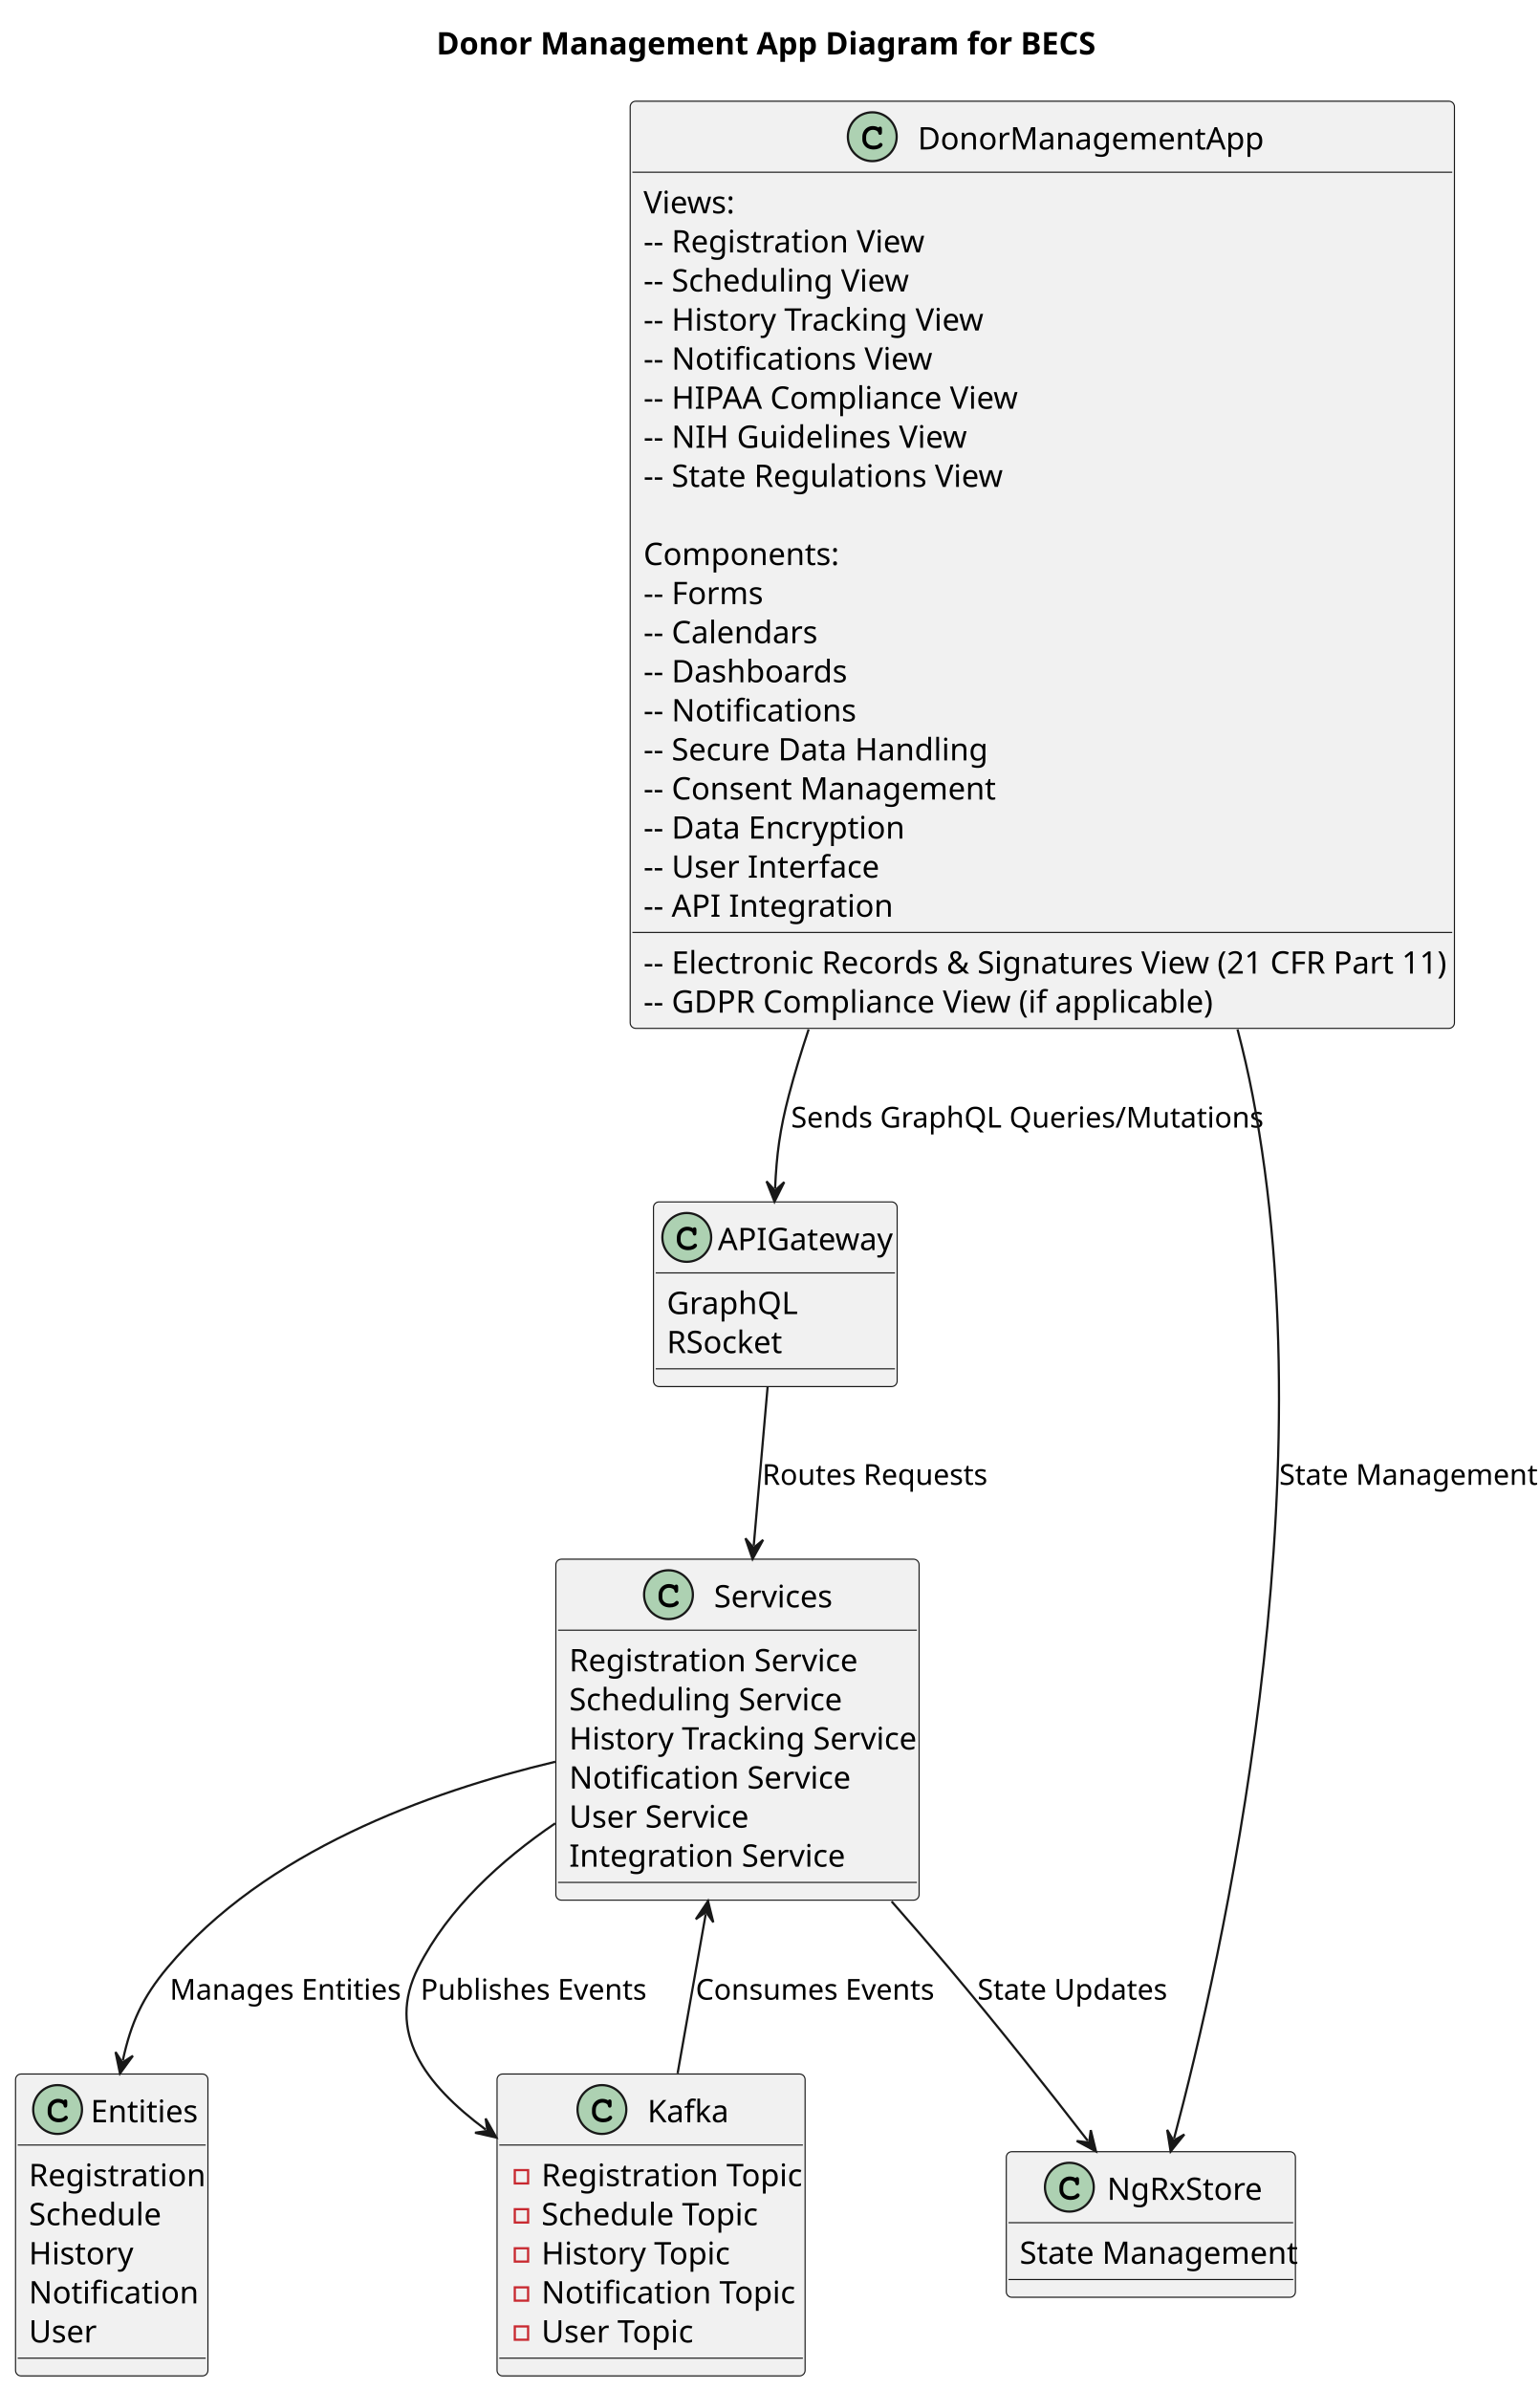
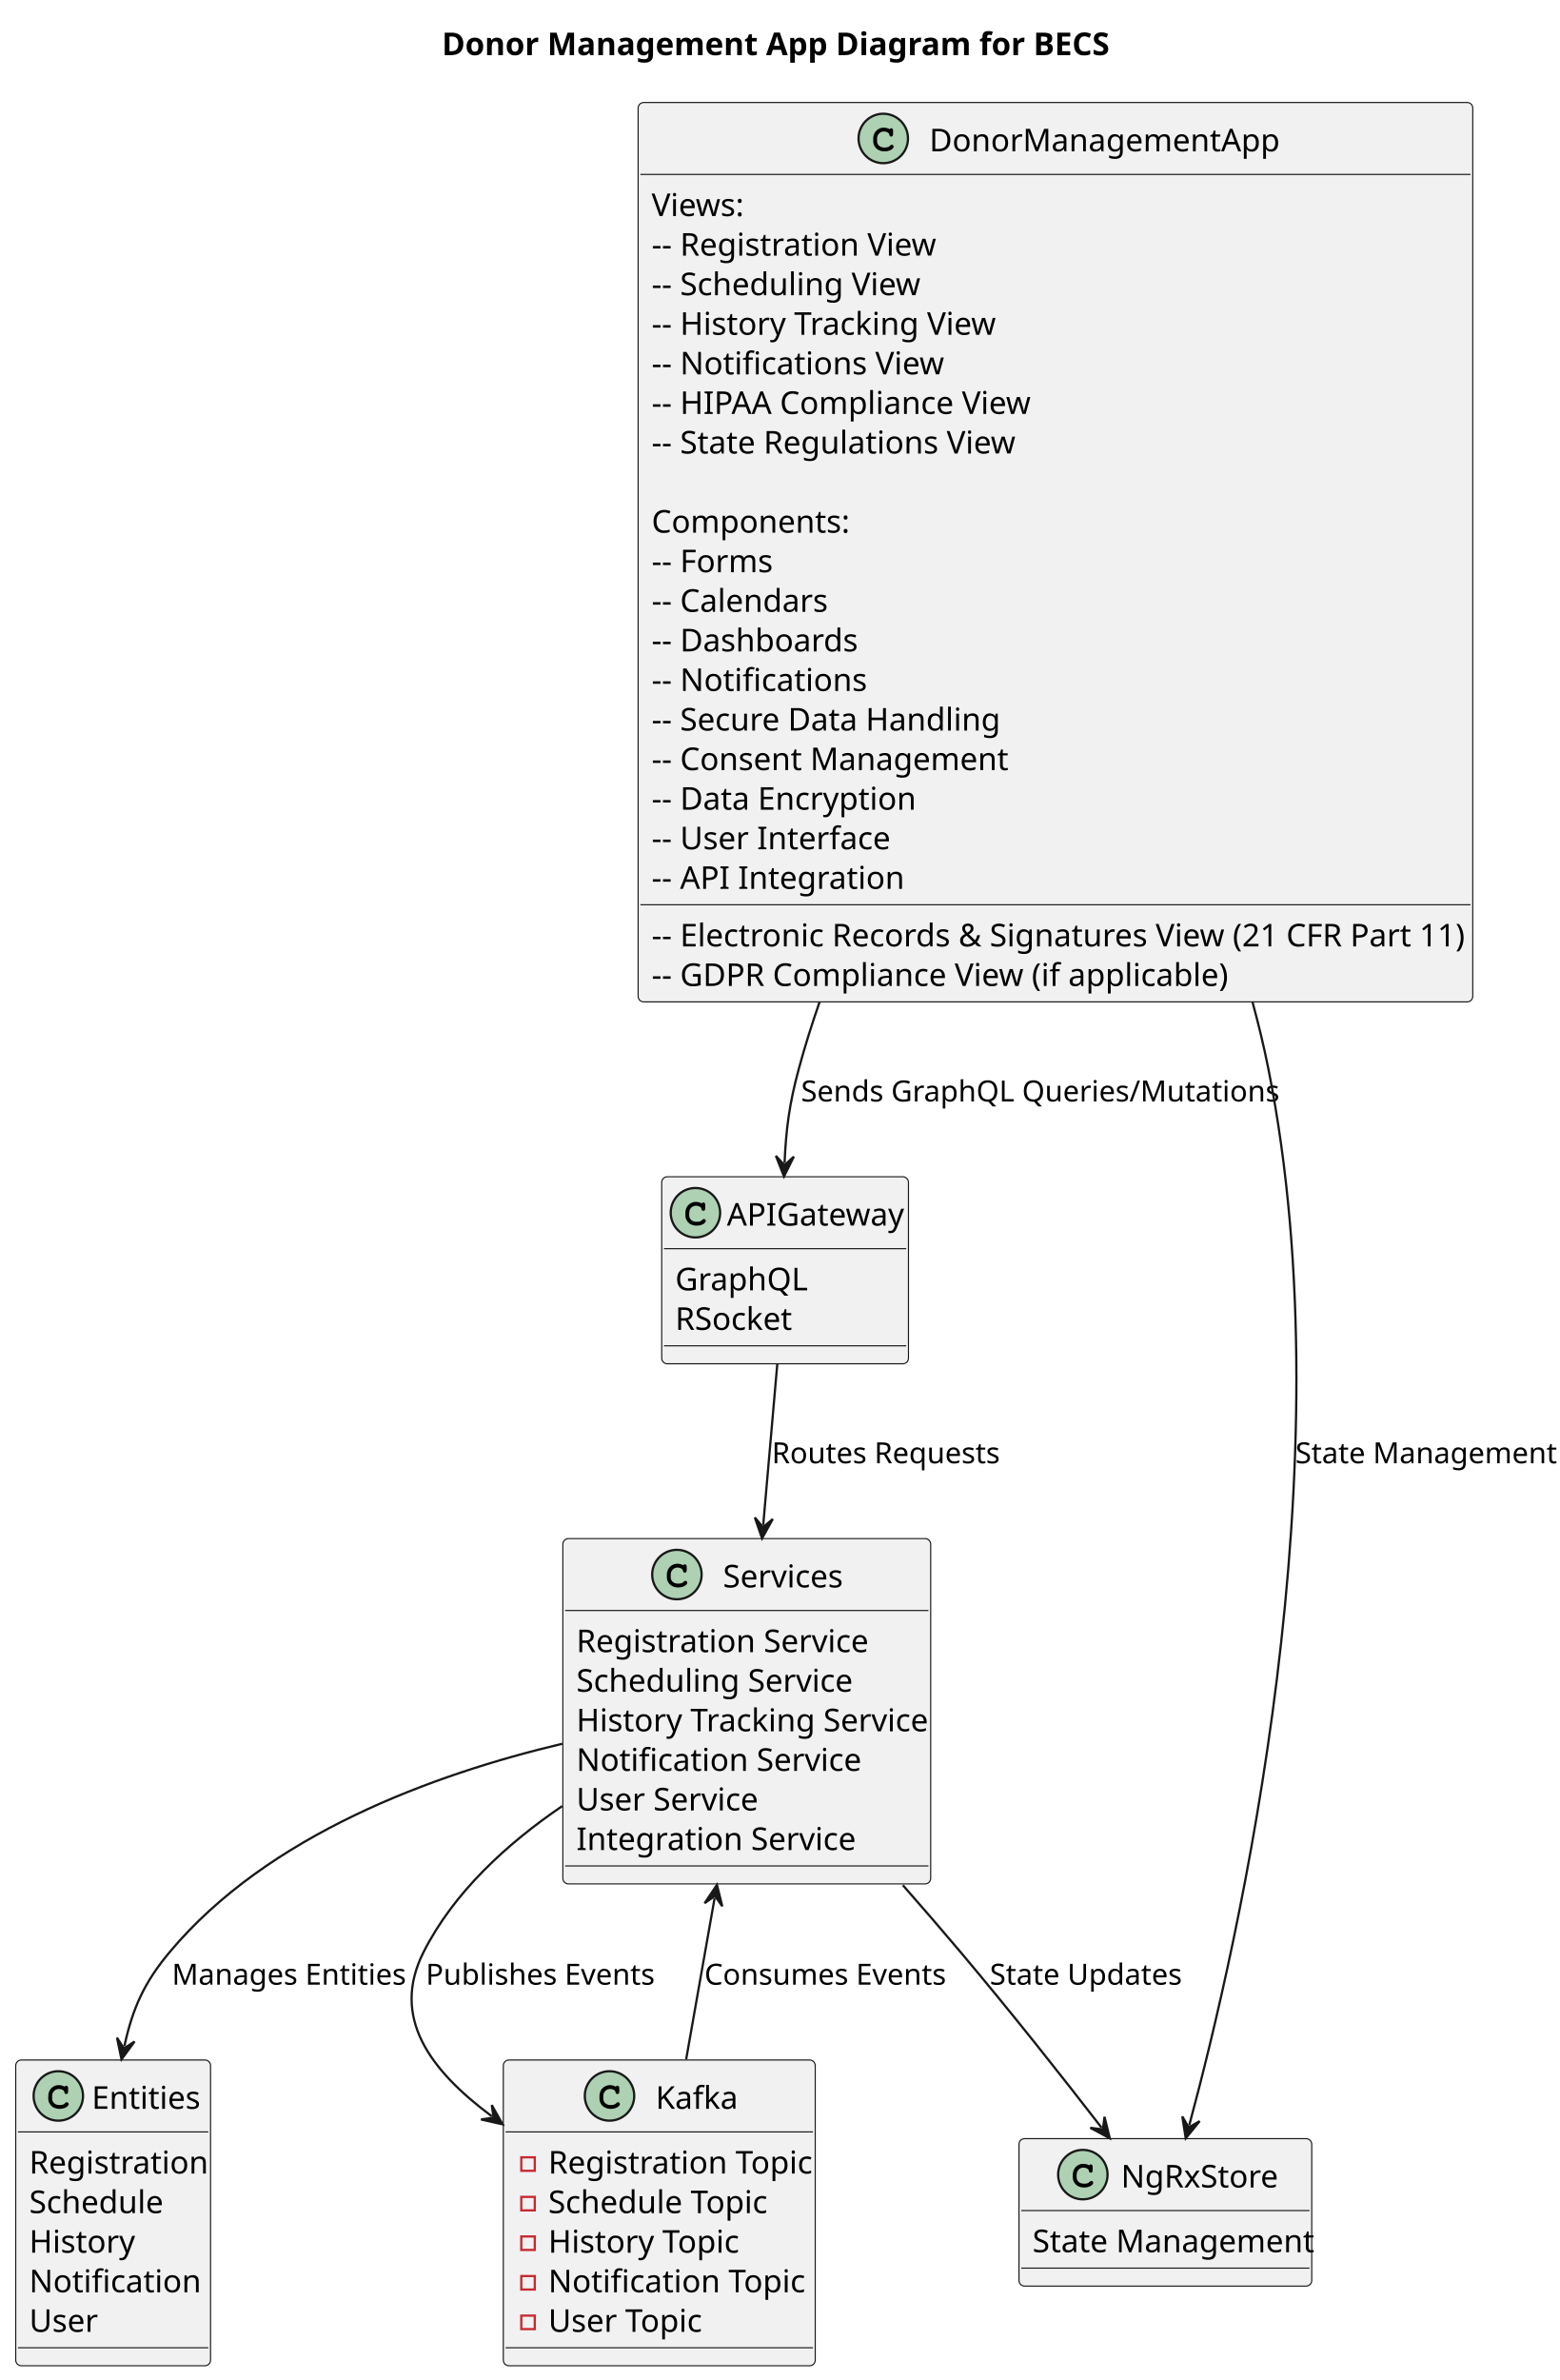
- <svg xmlns="http://www.w3.org/2000/svg" contentStyleType="text/css" height="1077px" preserveAspectRatio="none" style="width:694px;height:1077px;background:#FFFFFF;" version="1.1" viewBox="0 0 694 1077" width="694px" zoomAndPan="magnify">
+ <svg xmlns="http://www.w3.org/2000/svg" contentStyleType="text/css" height="1059px" preserveAspectRatio="none" style="width:694px;height:1059px;background:#FFFFFF;" version="1.1" viewBox="0 0 694 1059" width="694px" zoomAndPan="magnify">
  <defs />
  <g>
    <text fill="#000000" font-family="sans-serif" font-size="14" font-weight="bold" lengthAdjust="spacing" textLength="287.027" x="196.659" y="24.533">Donor Management App Diagram for BECS</text>
    <g id="elem_DonorManagementApp">
-       <rect codeLine="5" fill="#F1F1F1" height="417.797" id="DonorManagementApp" rx="2.5" ry="2.5" style="stroke:#181818;stroke-width:0.5;" width="371.461" x="284" y="45.609" />
+       <rect codeLine="5" fill="#F1F1F1" height="400.188" id="DonorManagementApp" rx="2.5" ry="2.5" style="stroke:#181818;stroke-width:0.5;" width="371.461" x="284" y="45.609" />
      <ellipse cx="393.102" cy="61.609" fill="#ADD1B2" rx="11" ry="11" style="stroke:#181818;stroke-width:1.0;" />
      <path d="M395.867,57.484 Q396.023,57.266 396.211,57.156 Q396.398,57.047 396.617,57.047 Q396.992,57.047 397.227,57.312 Q397.461,57.562 397.461,58.172 L397.461,59.625 Q397.461,60.234 397.227,60.5 Q396.992,60.766 396.617,60.766 Q396.273,60.766 396.07,60.562 Q395.867,60.375 395.758,59.859 Q395.711,59.5 395.523,59.312 Q395.195,58.938 394.586,58.719 Q393.977,58.5 393.352,58.5 Q392.586,58.5 391.945,58.828 Q391.32,59.156 390.82,59.906 Q390.336,60.656 390.336,61.688 L390.336,62.781 Q390.336,64.016 391.227,64.844 Q392.117,65.656 393.711,65.656 Q394.648,65.656 395.305,65.406 Q395.695,65.25 396.117,64.812 Q396.383,64.547 396.523,64.469 Q396.68,64.391 396.883,64.391 Q397.211,64.391 397.461,64.656 Q397.727,64.906 397.727,65.25 Q397.727,65.594 397.383,66 Q396.883,66.578 396.086,66.906 Q395.008,67.359 393.711,67.359 Q392.195,67.359 390.992,66.734 Q390.008,66.234 389.32,65.172 Q388.633,64.094 388.633,62.812 L388.633,61.656 Q388.633,60.328 389.242,59.188 Q389.867,58.031 390.961,57.422 Q392.055,56.797 393.289,56.797 Q394.023,56.797 394.664,56.969 Q395.32,57.125 395.867,57.484 Z " fill="#000000" />
      <text fill="#000000" font-family="sans-serif" font-size="14" lengthAdjust="spacing" textLength="144.758" x="413.602" y="67.338">DonorManagementApp</text>
      <line style="stroke:#181818;stroke-width:0.5;" x1="285" x2="654.461" y1="77.609" y2="77.609" />
      <text fill="#000000" font-family="sans-serif" font-size="14" lengthAdjust="spacing" textLength="41.234" x="290" y="96.143">Views:</text>
      <text fill="#000000" font-family="sans-serif" font-size="14" lengthAdjust="spacing" textLength="122.151" x="290" y="113.752">-- Registration View</text>
      <text fill="#000000" font-family="sans-serif" font-size="14" lengthAdjust="spacing" textLength="116.724" x="290" y="131.361">-- Scheduling View</text>
      <text fill="#000000" font-family="sans-serif" font-size="14" lengthAdjust="spacing" textLength="148.579" x="290" y="148.971">-- History Tracking View</text>
      <text fill="#000000" font-family="sans-serif" font-size="14" lengthAdjust="spacing" textLength="123.703" x="290" y="166.58">-- Notifications View</text>
      <text fill="#000000" font-family="sans-serif" font-size="14" lengthAdjust="spacing" textLength="167.275" x="290" y="184.19">-- HIPAA Compliance View</text>
-       <text fill="#000000" font-family="sans-serif" font-size="14" lengthAdjust="spacing" textLength="141.6" x="290" y="201.799">-- NIH Guidelines View</text>
-       <text fill="#000000" font-family="sans-serif" font-size="14" lengthAdjust="spacing" textLength="157.965" x="290" y="219.408">-- State Regulations View</text>
-       <text fill="#000000" font-family="sans-serif" font-size="14" lengthAdjust="spacing" textLength="3.89" x="290" y="237.018"> </text>
-       <text fill="#000000" font-family="sans-serif" font-size="14" lengthAdjust="spacing" textLength="83.269" x="290" y="254.627">Components:</text>
-       <text fill="#000000" font-family="sans-serif" font-size="14" lengthAdjust="spacing" textLength="52.876" x="290" y="272.236">-- Forms</text>
-       <text fill="#000000" font-family="sans-serif" font-size="14" lengthAdjust="spacing" textLength="77.027" x="290" y="289.846">-- Calendars</text>
-       <text fill="#000000" font-family="sans-serif" font-size="14" lengthAdjust="spacing" textLength="88.703" x="290" y="307.455">-- Dashboards</text>
-       <text fill="#000000" font-family="sans-serif" font-size="14" lengthAdjust="spacing" textLength="89.469" x="290" y="325.065">-- Notifications</text>
-       <text fill="#000000" font-family="sans-serif" font-size="14" lengthAdjust="spacing" textLength="150.185" x="290" y="342.674">-- Secure Data Handling</text>
-       <text fill="#000000" font-family="sans-serif" font-size="14" lengthAdjust="spacing" textLength="150.965" x="290" y="360.283">-- Consent Management</text>
-       <text fill="#000000" font-family="sans-serif" font-size="14" lengthAdjust="spacing" textLength="112.82" x="290" y="377.893">-- Data Encryption</text>
-       <text fill="#000000" font-family="sans-serif" font-size="14" lengthAdjust="spacing" textLength="101.138" x="290" y="395.502">-- User Interface</text>
-       <text fill="#000000" font-family="sans-serif" font-size="14" lengthAdjust="spacing" textLength="105.827" x="290" y="413.111">-- API Integration</text>
-       <line style="stroke:#181818;stroke-width:0.5;" x1="285" x2="654.461" y1="420.188" y2="420.188" />
-       <text fill="#000000" font-family="sans-serif" font-size="14" lengthAdjust="spacing" textLength="359.461" x="290" y="438.721">-- Electronic Records &amp; Signatures View (21 CFR Part 11)</text>
-       <text fill="#000000" font-family="sans-serif" font-size="14" lengthAdjust="spacing" textLength="252.861" x="290" y="456.33">-- GDPR Compliance View (if applicable)</text>
+       <text fill="#000000" font-family="sans-serif" font-size="14" lengthAdjust="spacing" textLength="157.965" x="290" y="201.799">-- State Regulations View</text>
+       <text fill="#000000" font-family="sans-serif" font-size="14" lengthAdjust="spacing" textLength="3.89" x="290" y="219.408"> </text>
+       <text fill="#000000" font-family="sans-serif" font-size="14" lengthAdjust="spacing" textLength="83.269" x="290" y="237.018">Components:</text>
+       <text fill="#000000" font-family="sans-serif" font-size="14" lengthAdjust="spacing" textLength="52.876" x="290" y="254.627">-- Forms</text>
+       <text fill="#000000" font-family="sans-serif" font-size="14" lengthAdjust="spacing" textLength="77.027" x="290" y="272.236">-- Calendars</text>
+       <text fill="#000000" font-family="sans-serif" font-size="14" lengthAdjust="spacing" textLength="88.703" x="290" y="289.846">-- Dashboards</text>
+       <text fill="#000000" font-family="sans-serif" font-size="14" lengthAdjust="spacing" textLength="89.469" x="290" y="307.455">-- Notifications</text>
+       <text fill="#000000" font-family="sans-serif" font-size="14" lengthAdjust="spacing" textLength="150.185" x="290" y="325.065">-- Secure Data Handling</text>
+       <text fill="#000000" font-family="sans-serif" font-size="14" lengthAdjust="spacing" textLength="150.965" x="290" y="342.674">-- Consent Management</text>
+       <text fill="#000000" font-family="sans-serif" font-size="14" lengthAdjust="spacing" textLength="112.82" x="290" y="360.283">-- Data Encryption</text>
+       <text fill="#000000" font-family="sans-serif" font-size="14" lengthAdjust="spacing" textLength="101.138" x="290" y="377.893">-- User Interface</text>
+       <text fill="#000000" font-family="sans-serif" font-size="14" lengthAdjust="spacing" textLength="105.827" x="290" y="395.502">-- API Integration</text>
+       <line style="stroke:#181818;stroke-width:0.5;" x1="285" x2="654.461" y1="402.578" y2="402.578" />
+       <text fill="#000000" font-family="sans-serif" font-size="14" lengthAdjust="spacing" textLength="359.461" x="290" y="421.111">-- Electronic Records &amp; Signatures View (21 CFR Part 11)</text>
+       <text fill="#000000" font-family="sans-serif" font-size="14" lengthAdjust="spacing" textLength="252.861" x="290" y="438.721">-- GDPR Compliance View (if applicable)</text>
    </g>
    <g id="elem_APIGateway">
-       <rect codeLine="29" fill="#F1F1F1" height="83.219" id="APIGateway" rx="2.5" ry="2.5" style="stroke:#181818;stroke-width:0.5;" width="109.814" x="294.5" y="541.609" />
-       <ellipse cx="309.5" cy="557.609" fill="#ADD1B2" rx="11" ry="11" style="stroke:#181818;stroke-width:1.0;" />
-       <path d="M312.266,553.484 Q312.422,553.266 312.609,553.156 Q312.797,553.047 313.016,553.047 Q313.391,553.047 313.625,553.312 Q313.859,553.562 313.859,554.172 L313.859,555.625 Q313.859,556.234 313.625,556.5 Q313.391,556.766 313.016,556.766 Q312.672,556.766 312.469,556.562 Q312.266,556.375 312.156,555.859 Q312.109,555.5 311.922,555.312 Q311.594,554.938 310.984,554.719 Q310.375,554.5 309.75,554.5 Q308.984,554.5 308.344,554.828 Q307.719,555.156 307.219,555.906 Q306.734,556.656 306.734,557.688 L306.734,558.781 Q306.734,560.016 307.625,560.844 Q308.516,561.656 310.109,561.656 Q311.047,561.656 311.703,561.406 Q312.094,561.25 312.516,560.812 Q312.781,560.547 312.922,560.469 Q313.078,560.391 313.281,560.391 Q313.609,560.391 313.859,560.656 Q314.125,560.906 314.125,561.25 Q314.125,561.594 313.781,562 Q313.281,562.578 312.484,562.906 Q311.406,563.359 310.109,563.359 Q308.594,563.359 307.391,562.734 Q306.406,562.234 305.719,561.172 Q305.031,560.094 305.031,558.812 L305.031,557.656 Q305.031,556.328 305.641,555.188 Q306.266,554.031 307.359,553.422 Q308.453,552.797 309.688,552.797 Q310.422,552.797 311.062,552.969 Q311.719,553.125 312.266,553.484 Z " fill="#000000" />
-       <text fill="#000000" font-family="sans-serif" font-size="14" lengthAdjust="spacing" textLength="77.814" x="323.5" y="563.338">APIGateway</text>
-       <line style="stroke:#181818;stroke-width:0.5;" x1="295.5" x2="403.313" y1="573.609" y2="573.609" />
-       <text fill="#000000" font-family="sans-serif" font-size="14" lengthAdjust="spacing" textLength="57.586" x="300.5" y="592.143">GraphQL</text>
-       <text fill="#000000" font-family="sans-serif" font-size="14" lengthAdjust="spacing" textLength="52.91" x="300.5" y="609.752">RSocket</text>
-       <line style="stroke:#181818;stroke-width:0.5;" x1="295.5" x2="403.313" y1="616.828" y2="616.828" />
+       <rect codeLine="28" fill="#F1F1F1" height="83.219" id="APIGateway" rx="2.5" ry="2.5" style="stroke:#181818;stroke-width:0.5;" width="109.814" x="294.5" y="523.609" />
+       <ellipse cx="309.5" cy="539.609" fill="#ADD1B2" rx="11" ry="11" style="stroke:#181818;stroke-width:1.0;" />
+       <path d="M312.266,535.484 Q312.422,535.266 312.609,535.156 Q312.797,535.047 313.016,535.047 Q313.391,535.047 313.625,535.312 Q313.859,535.562 313.859,536.172 L313.859,537.625 Q313.859,538.234 313.625,538.5 Q313.391,538.766 313.016,538.766 Q312.672,538.766 312.469,538.562 Q312.266,538.375 312.156,537.859 Q312.109,537.5 311.922,537.312 Q311.594,536.938 310.984,536.719 Q310.375,536.5 309.75,536.5 Q308.984,536.5 308.344,536.828 Q307.719,537.156 307.219,537.906 Q306.734,538.656 306.734,539.688 L306.734,540.781 Q306.734,542.016 307.625,542.844 Q308.516,543.656 310.109,543.656 Q311.047,543.656 311.703,543.406 Q312.094,543.25 312.516,542.812 Q312.781,542.547 312.922,542.469 Q313.078,542.391 313.281,542.391 Q313.609,542.391 313.859,542.656 Q314.125,542.906 314.125,543.25 Q314.125,543.594 313.781,544 Q313.281,544.578 312.484,544.906 Q311.406,545.359 310.109,545.359 Q308.594,545.359 307.391,544.734 Q306.406,544.234 305.719,543.172 Q305.031,542.094 305.031,540.812 L305.031,539.656 Q305.031,538.328 305.641,537.188 Q306.266,536.031 307.359,535.422 Q308.453,534.797 309.688,534.797 Q310.422,534.797 311.062,534.969 Q311.719,535.125 312.266,535.484 Z " fill="#000000" />
+       <text fill="#000000" font-family="sans-serif" font-size="14" lengthAdjust="spacing" textLength="77.814" x="323.5" y="545.338">APIGateway</text>
+       <line style="stroke:#181818;stroke-width:0.5;" x1="295.5" x2="403.313" y1="555.609" y2="555.609" />
+       <text fill="#000000" font-family="sans-serif" font-size="14" lengthAdjust="spacing" textLength="57.586" x="300.5" y="574.143">GraphQL</text>
+       <text fill="#000000" font-family="sans-serif" font-size="14" lengthAdjust="spacing" textLength="52.91" x="300.5" y="591.752">RSocket</text>
+       <line style="stroke:#181818;stroke-width:0.5;" x1="295.5" x2="403.313" y1="598.828" y2="598.828" />
    </g>
    <g id="elem_Services">
-       <rect codeLine="34" fill="#F1F1F1" height="153.656" id="Services" rx="2.5" ry="2.5" style="stroke:#181818;stroke-width:0.5;" width="163.703" x="250.5" y="702.609" />
-       <ellipse cx="301.26" cy="718.609" fill="#ADD1B2" rx="11" ry="11" style="stroke:#181818;stroke-width:1.0;" />
-       <path d="M304.026,714.484 Q304.182,714.266 304.37,714.156 Q304.557,714.047 304.776,714.047 Q305.151,714.047 305.385,714.312 Q305.62,714.562 305.62,715.172 L305.62,716.625 Q305.62,717.234 305.385,717.5 Q305.151,717.766 304.776,717.766 Q304.432,717.766 304.229,717.562 Q304.026,717.375 303.916,716.859 Q303.87,716.5 303.682,716.312 Q303.354,715.938 302.745,715.719 Q302.135,715.5 301.51,715.5 Q300.745,715.5 300.104,715.828 Q299.479,716.156 298.979,716.906 Q298.495,717.656 298.495,718.688 L298.495,719.781 Q298.495,721.016 299.385,721.844 Q300.276,722.656 301.87,722.656 Q302.807,722.656 303.463,722.406 Q303.854,722.25 304.276,721.812 Q304.541,721.547 304.682,721.469 Q304.838,721.391 305.041,721.391 Q305.37,721.391 305.62,721.656 Q305.885,721.906 305.885,722.25 Q305.885,722.594 305.541,723 Q305.041,723.578 304.245,723.906 Q303.166,724.359 301.87,724.359 Q300.354,724.359 299.151,723.734 Q298.166,723.234 297.479,722.172 Q296.791,721.094 296.791,719.812 L296.791,718.656 Q296.791,717.328 297.401,716.188 Q298.026,715.031 299.12,714.422 Q300.213,713.797 301.448,713.797 Q302.182,713.797 302.823,713.969 Q303.479,714.125 304.026,714.484 Z " fill="#000000" />
-       <text fill="#000000" font-family="sans-serif" font-size="14" lengthAdjust="spacing" textLength="53.683" x="321.76" y="724.338">Services</text>
-       <line style="stroke:#181818;stroke-width:0.5;" x1="251.5" x2="413.203" y1="734.609" y2="734.609" />
-       <text fill="#000000" font-family="sans-serif" font-size="14" lengthAdjust="spacing" textLength="125.275" x="256.5" y="753.143">Registration Service</text>
-       <text fill="#000000" font-family="sans-serif" font-size="14" lengthAdjust="spacing" textLength="119.848" x="256.5" y="770.752">Scheduling Service</text>
-       <text fill="#000000" font-family="sans-serif" font-size="14" lengthAdjust="spacing" textLength="151.703" x="256.5" y="788.361">History Tracking Service</text>
-       <text fill="#000000" font-family="sans-serif" font-size="14" lengthAdjust="spacing" textLength="119.827" x="256.5" y="805.971">Notification Service</text>
-       <text fill="#000000" font-family="sans-serif" font-size="14" lengthAdjust="spacing" textLength="80.131" x="256.5" y="823.58">User Service</text>
-       <text fill="#000000" font-family="sans-serif" font-size="14" lengthAdjust="spacing" textLength="116.731" x="256.5" y="841.189">Integration Service</text>
-       <line style="stroke:#181818;stroke-width:0.5;" x1="251.5" x2="413.203" y1="848.266" y2="848.266" />
+       <rect codeLine="33" fill="#F1F1F1" height="153.656" id="Services" rx="2.5" ry="2.5" style="stroke:#181818;stroke-width:0.5;" width="163.703" x="250.5" y="684.609" />
+       <ellipse cx="301.26" cy="700.609" fill="#ADD1B2" rx="11" ry="11" style="stroke:#181818;stroke-width:1.0;" />
+       <path d="M304.026,696.484 Q304.182,696.266 304.37,696.156 Q304.557,696.047 304.776,696.047 Q305.151,696.047 305.385,696.312 Q305.62,696.562 305.62,697.172 L305.62,698.625 Q305.62,699.234 305.385,699.5 Q305.151,699.766 304.776,699.766 Q304.432,699.766 304.229,699.562 Q304.026,699.375 303.916,698.859 Q303.87,698.5 303.682,698.312 Q303.354,697.938 302.745,697.719 Q302.135,697.5 301.51,697.5 Q300.745,697.5 300.104,697.828 Q299.479,698.156 298.979,698.906 Q298.495,699.656 298.495,700.688 L298.495,701.781 Q298.495,703.016 299.385,703.844 Q300.276,704.656 301.87,704.656 Q302.807,704.656 303.463,704.406 Q303.854,704.25 304.276,703.812 Q304.541,703.547 304.682,703.469 Q304.838,703.391 305.041,703.391 Q305.37,703.391 305.62,703.656 Q305.885,703.906 305.885,704.25 Q305.885,704.594 305.541,705 Q305.041,705.578 304.245,705.906 Q303.166,706.359 301.87,706.359 Q300.354,706.359 299.151,705.734 Q298.166,705.234 297.479,704.172 Q296.791,703.094 296.791,701.812 L296.791,700.656 Q296.791,699.328 297.401,698.188 Q298.026,697.031 299.12,696.422 Q300.213,695.797 301.448,695.797 Q302.182,695.797 302.823,695.969 Q303.479,696.125 304.026,696.484 Z " fill="#000000" />
+       <text fill="#000000" font-family="sans-serif" font-size="14" lengthAdjust="spacing" textLength="53.683" x="321.76" y="706.338">Services</text>
+       <line style="stroke:#181818;stroke-width:0.5;" x1="251.5" x2="413.203" y1="716.609" y2="716.609" />
+       <text fill="#000000" font-family="sans-serif" font-size="14" lengthAdjust="spacing" textLength="125.275" x="256.5" y="735.143">Registration Service</text>
+       <text fill="#000000" font-family="sans-serif" font-size="14" lengthAdjust="spacing" textLength="119.848" x="256.5" y="752.752">Scheduling Service</text>
+       <text fill="#000000" font-family="sans-serif" font-size="14" lengthAdjust="spacing" textLength="151.703" x="256.5" y="770.361">History Tracking Service</text>
+       <text fill="#000000" font-family="sans-serif" font-size="14" lengthAdjust="spacing" textLength="119.827" x="256.5" y="787.971">Notification Service</text>
+       <text fill="#000000" font-family="sans-serif" font-size="14" lengthAdjust="spacing" textLength="80.131" x="256.5" y="805.58">User Service</text>
+       <text fill="#000000" font-family="sans-serif" font-size="14" lengthAdjust="spacing" textLength="116.731" x="256.5" y="823.189">Integration Service</text>
+       <line style="stroke:#181818;stroke-width:0.5;" x1="251.5" x2="413.203" y1="830.266" y2="830.266" />
    </g>
    <g id="elem_NgRxStore">
-       <rect codeLine="43" fill="#F1F1F1" height="65.609" id="NgRxStore" rx="2.5" ry="2.5" style="stroke:#181818;stroke-width:0.5;" width="130.296" x="453.5" y="969.609" />
-       <ellipse cx="481.922" cy="985.609" fill="#ADD1B2" rx="11" ry="11" style="stroke:#181818;stroke-width:1.0;" />
-       <path d="M484.688,981.484 Q484.844,981.266 485.032,981.156 Q485.219,981.047 485.438,981.047 Q485.813,981.047 486.047,981.312 Q486.282,981.562 486.282,982.172 L486.282,983.625 Q486.282,984.234 486.047,984.5 Q485.813,984.766 485.438,984.766 Q485.094,984.766 484.891,984.562 Q484.688,984.375 484.579,983.859 Q484.532,983.5 484.344,983.312 Q484.016,982.938 483.407,982.719 Q482.797,982.5 482.172,982.5 Q481.407,982.5 480.766,982.828 Q480.141,983.156 479.641,983.906 Q479.157,984.656 479.157,985.688 L479.157,986.781 Q479.157,988.016 480.047,988.844 Q480.938,989.656 482.532,989.656 Q483.469,989.656 484.125,989.406 Q484.516,989.25 484.938,988.812 Q485.204,988.547 485.344,988.469 Q485.5,988.391 485.704,988.391 Q486.032,988.391 486.282,988.656 Q486.547,988.906 486.547,989.25 Q486.547,989.594 486.204,990 Q485.704,990.578 484.907,990.906 Q483.829,991.359 482.532,991.359 Q481.016,991.359 479.813,990.734 Q478.829,990.234 478.141,989.172 Q477.454,988.094 477.454,986.812 L477.454,985.656 Q477.454,984.328 478.063,983.188 Q478.688,982.031 479.782,981.422 Q480.875,980.797 482.11,980.797 Q482.844,980.797 483.485,980.969 Q484.141,981.125 484.688,981.484 Z " fill="#000000" />
-       <text fill="#000000" font-family="sans-serif" font-size="14" lengthAdjust="spacing" textLength="68.469" x="498.905" y="991.338">NgRxStore</text>
-       <line style="stroke:#181818;stroke-width:0.5;" x1="454.5" x2="582.796" y1="1001.609" y2="1001.609" />
-       <text fill="#000000" font-family="sans-serif" font-size="14" lengthAdjust="spacing" textLength="118.296" x="459.5" y="1020.143">State Management</text>
-       <line style="stroke:#181818;stroke-width:0.5;" x1="454.5" x2="582.796" y1="1027.219" y2="1027.219" />
+       <rect codeLine="42" fill="#F1F1F1" height="65.609" id="NgRxStore" rx="2.5" ry="2.5" style="stroke:#181818;stroke-width:0.5;" width="130.296" x="453.5" y="951.609" />
+       <ellipse cx="481.922" cy="967.609" fill="#ADD1B2" rx="11" ry="11" style="stroke:#181818;stroke-width:1.0;" />
+       <path d="M484.688,963.484 Q484.844,963.266 485.032,963.156 Q485.219,963.047 485.438,963.047 Q485.813,963.047 486.047,963.312 Q486.282,963.562 486.282,964.172 L486.282,965.625 Q486.282,966.234 486.047,966.5 Q485.813,966.766 485.438,966.766 Q485.094,966.766 484.891,966.562 Q484.688,966.375 484.579,965.859 Q484.532,965.5 484.344,965.312 Q484.016,964.938 483.407,964.719 Q482.797,964.5 482.172,964.5 Q481.407,964.5 480.766,964.828 Q480.141,965.156 479.641,965.906 Q479.157,966.656 479.157,967.688 L479.157,968.781 Q479.157,970.016 480.047,970.844 Q480.938,971.656 482.532,971.656 Q483.469,971.656 484.125,971.406 Q484.516,971.25 484.938,970.812 Q485.204,970.547 485.344,970.469 Q485.5,970.391 485.704,970.391 Q486.032,970.391 486.282,970.656 Q486.547,970.906 486.547,971.25 Q486.547,971.594 486.204,972 Q485.704,972.578 484.907,972.906 Q483.829,973.359 482.532,973.359 Q481.016,973.359 479.813,972.734 Q478.829,972.234 478.141,971.172 Q477.454,970.094 477.454,968.812 L477.454,967.656 Q477.454,966.328 478.063,965.188 Q478.688,964.031 479.782,963.422 Q480.875,962.797 482.11,962.797 Q482.844,962.797 483.485,962.969 Q484.141,963.125 484.688,963.484 Z " fill="#000000" />
+       <text fill="#000000" font-family="sans-serif" font-size="14" lengthAdjust="spacing" textLength="68.469" x="498.905" y="973.338">NgRxStore</text>
+       <line style="stroke:#181818;stroke-width:0.5;" x1="454.5" x2="582.796" y1="983.609" y2="983.609" />
+       <text fill="#000000" font-family="sans-serif" font-size="14" lengthAdjust="spacing" textLength="118.296" x="459.5" y="1002.143">State Management</text>
+       <line style="stroke:#181818;stroke-width:0.5;" x1="454.5" x2="582.796" y1="1009.219" y2="1009.219" />
    </g>
    <g id="elem_Entities">
-       <rect codeLine="47" fill="#F1F1F1" height="136.047" id="Entities" rx="2.5" ry="2.5" style="stroke:#181818;stroke-width:0.5;" width="86.703" x="7" y="934.609" />
-       <ellipse cx="25.957" cy="950.609" fill="#ADD1B2" rx="11" ry="11" style="stroke:#181818;stroke-width:1.0;" />
-       <path d="M28.723,946.484 Q28.879,946.266 29.066,946.156 Q29.254,946.047 29.473,946.047 Q29.848,946.047 30.082,946.312 Q30.316,946.562 30.316,947.172 L30.316,948.625 Q30.316,949.234 30.082,949.5 Q29.848,949.766 29.473,949.766 Q29.129,949.766 28.926,949.562 Q28.723,949.375 28.613,948.859 Q28.566,948.5 28.379,948.312 Q28.051,947.938 27.441,947.719 Q26.832,947.5 26.207,947.5 Q25.441,947.5 24.801,947.828 Q24.176,948.156 23.676,948.906 Q23.191,949.656 23.191,950.688 L23.191,951.781 Q23.191,953.016 24.082,953.844 Q24.973,954.656 26.566,954.656 Q27.504,954.656 28.16,954.406 Q28.551,954.25 28.973,953.812 Q29.238,953.547 29.379,953.469 Q29.535,953.391 29.738,953.391 Q30.066,953.391 30.316,953.656 Q30.582,953.906 30.582,954.25 Q30.582,954.594 30.238,955 Q29.738,955.578 28.941,955.906 Q27.863,956.359 26.566,956.359 Q25.051,956.359 23.848,955.734 Q22.863,955.234 22.176,954.172 Q21.488,953.094 21.488,951.812 L21.488,950.656 Q21.488,949.328 22.098,948.188 Q22.723,947.031 23.816,946.422 Q24.91,945.797 26.144,945.797 Q26.879,945.797 27.519,945.969 Q28.176,946.125 28.723,946.484 Z " fill="#000000" />
-       <text fill="#000000" font-family="sans-serif" font-size="14" lengthAdjust="spacing" textLength="45.91" x="40.836" y="956.338">Entities</text>
-       <line style="stroke:#181818;stroke-width:0.5;" x1="8" x2="92.703" y1="966.609" y2="966.609" />
-       <text fill="#000000" font-family="sans-serif" font-size="14" lengthAdjust="spacing" textLength="74.703" x="13" y="985.143">Registration</text>
-       <text fill="#000000" font-family="sans-serif" font-size="14" lengthAdjust="spacing" textLength="58.379" x="13" y="1002.752">Schedule</text>
-       <text fill="#000000" font-family="sans-serif" font-size="14" lengthAdjust="spacing" textLength="43.559" x="13" y="1020.361">History</text>
-       <text fill="#000000" font-family="sans-serif" font-size="14" lengthAdjust="spacing" textLength="69.255" x="13" y="1037.971">Notification</text>
-       <text fill="#000000" font-family="sans-serif" font-size="14" lengthAdjust="spacing" textLength="29.559" x="13" y="1055.58">User</text>
-       <line style="stroke:#181818;stroke-width:0.5;" x1="8" x2="92.703" y1="1062.656" y2="1062.656" />
+       <rect codeLine="46" fill="#F1F1F1" height="136.047" id="Entities" rx="2.5" ry="2.5" style="stroke:#181818;stroke-width:0.5;" width="86.703" x="7" y="916.609" />
+       <ellipse cx="25.957" cy="932.609" fill="#ADD1B2" rx="11" ry="11" style="stroke:#181818;stroke-width:1.0;" />
+       <path d="M28.723,928.484 Q28.879,928.266 29.066,928.156 Q29.254,928.047 29.473,928.047 Q29.848,928.047 30.082,928.312 Q30.316,928.562 30.316,929.172 L30.316,930.625 Q30.316,931.234 30.082,931.5 Q29.848,931.766 29.473,931.766 Q29.129,931.766 28.926,931.562 Q28.723,931.375 28.613,930.859 Q28.566,930.5 28.379,930.312 Q28.051,929.938 27.441,929.719 Q26.832,929.5 26.207,929.5 Q25.441,929.5 24.801,929.828 Q24.176,930.156 23.676,930.906 Q23.191,931.656 23.191,932.688 L23.191,933.781 Q23.191,935.016 24.082,935.844 Q24.973,936.656 26.566,936.656 Q27.504,936.656 28.16,936.406 Q28.551,936.25 28.973,935.812 Q29.238,935.547 29.379,935.469 Q29.535,935.391 29.738,935.391 Q30.066,935.391 30.316,935.656 Q30.582,935.906 30.582,936.25 Q30.582,936.594 30.238,937 Q29.738,937.578 28.941,937.906 Q27.863,938.359 26.566,938.359 Q25.051,938.359 23.848,937.734 Q22.863,937.234 22.176,936.172 Q21.488,935.094 21.488,933.812 L21.488,932.656 Q21.488,931.328 22.098,930.188 Q22.723,929.031 23.816,928.422 Q24.91,927.797 26.144,927.797 Q26.879,927.797 27.519,927.969 Q28.176,928.125 28.723,928.484 Z " fill="#000000" />
+       <text fill="#000000" font-family="sans-serif" font-size="14" lengthAdjust="spacing" textLength="45.91" x="40.836" y="938.338">Entities</text>
+       <line style="stroke:#181818;stroke-width:0.5;" x1="8" x2="92.703" y1="948.609" y2="948.609" />
+       <text fill="#000000" font-family="sans-serif" font-size="14" lengthAdjust="spacing" textLength="74.703" x="13" y="967.143">Registration</text>
+       <text fill="#000000" font-family="sans-serif" font-size="14" lengthAdjust="spacing" textLength="58.379" x="13" y="984.752">Schedule</text>
+       <text fill="#000000" font-family="sans-serif" font-size="14" lengthAdjust="spacing" textLength="43.559" x="13" y="1002.361">History</text>
+       <text fill="#000000" font-family="sans-serif" font-size="14" lengthAdjust="spacing" textLength="69.255" x="13" y="1019.971">Notification</text>
+       <text fill="#000000" font-family="sans-serif" font-size="14" lengthAdjust="spacing" textLength="29.559" x="13" y="1037.58">User</text>
+       <line style="stroke:#181818;stroke-width:0.5;" x1="8" x2="92.703" y1="1044.656" y2="1044.656" />
    </g>
    <g id="elem_Kafka">
-       <rect codeLine="55" fill="#F1F1F1" height="136.047" id="Kafka" rx="2.5" ry="2.5" style="stroke:#181818;stroke-width:0.5;" width="138.827" x="224" y="934.609" />
-       <ellipse cx="271.264" cy="950.609" fill="#ADD1B2" rx="11" ry="11" style="stroke:#181818;stroke-width:1.0;" />
-       <path d="M274.029,946.484 Q274.185,946.266 274.373,946.156 Q274.56,946.047 274.779,946.047 Q275.154,946.047 275.389,946.312 Q275.623,946.562 275.623,947.172 L275.623,948.625 Q275.623,949.234 275.389,949.5 Q275.154,949.766 274.779,949.766 Q274.435,949.766 274.232,949.562 Q274.029,949.375 273.92,948.859 Q273.873,948.5 273.685,948.312 Q273.357,947.938 272.748,947.719 Q272.139,947.5 271.514,947.5 Q270.748,947.5 270.107,947.828 Q269.482,948.156 268.982,948.906 Q268.498,949.656 268.498,950.688 L268.498,951.781 Q268.498,953.016 269.389,953.844 Q270.279,954.656 271.873,954.656 Q272.81,954.656 273.467,954.406 Q273.857,954.25 274.279,953.812 Q274.545,953.547 274.685,953.469 Q274.842,953.391 275.045,953.391 Q275.373,953.391 275.623,953.656 Q275.889,953.906 275.889,954.25 Q275.889,954.594 275.545,955 Q275.045,955.578 274.248,955.906 Q273.17,956.359 271.873,956.359 Q270.357,956.359 269.154,955.734 Q268.17,955.234 267.482,954.172 Q266.795,953.094 266.795,951.812 L266.795,950.656 Q266.795,949.328 267.404,948.188 Q268.029,947.031 269.123,946.422 Q270.217,945.797 271.451,945.797 Q272.185,945.797 272.826,945.969 Q273.482,946.125 274.029,946.484 Z " fill="#000000" />
-       <text fill="#000000" font-family="sans-serif" font-size="14" lengthAdjust="spacing" textLength="35.8" x="291.764" y="956.338">Kafka</text>
-       <line style="stroke:#181818;stroke-width:0.5;" x1="225" x2="361.827" y1="966.609" y2="966.609" />
-       <rect fill="none" height="6" style="stroke:#C82930;stroke-width:1.0;" width="6" x="232" y="977.914" />
-       <text fill="#000000" font-family="sans-serif" font-size="14" lengthAdjust="spacing" textLength="112.827" x="244" y="985.143">Registration Topic</text>
-       <rect fill="none" height="6" style="stroke:#C82930;stroke-width:1.0;" width="6" x="232" y="995.523" />
-       <text fill="#000000" font-family="sans-serif" font-size="14" lengthAdjust="spacing" textLength="96.503" x="244" y="1002.752">Schedule Topic</text>
-       <rect fill="none" height="6" style="stroke:#C82930;stroke-width:1.0;" width="6" x="232" y="1013.133" />
-       <text fill="#000000" font-family="sans-serif" font-size="14" lengthAdjust="spacing" textLength="81.683" x="244" y="1020.361">History Topic</text>
-       <rect fill="none" height="6" style="stroke:#C82930;stroke-width:1.0;" width="6" x="232" y="1030.742" />
-       <text fill="#000000" font-family="sans-serif" font-size="14" lengthAdjust="spacing" textLength="107.379" x="244" y="1037.971">Notification Topic</text>
-       <rect fill="none" height="6" style="stroke:#C82930;stroke-width:1.0;" width="6" x="232" y="1048.352" />
-       <text fill="#000000" font-family="sans-serif" font-size="14" lengthAdjust="spacing" textLength="67.683" x="244" y="1055.58">User Topic</text>
-       <line style="stroke:#181818;stroke-width:0.5;" x1="225" x2="361.827" y1="1062.656" y2="1062.656" />
+       <rect codeLine="54" fill="#F1F1F1" height="136.047" id="Kafka" rx="2.5" ry="2.5" style="stroke:#181818;stroke-width:0.5;" width="138.827" x="224" y="916.609" />
+       <ellipse cx="271.264" cy="932.609" fill="#ADD1B2" rx="11" ry="11" style="stroke:#181818;stroke-width:1.0;" />
+       <path d="M274.029,928.484 Q274.185,928.266 274.373,928.156 Q274.56,928.047 274.779,928.047 Q275.154,928.047 275.389,928.312 Q275.623,928.562 275.623,929.172 L275.623,930.625 Q275.623,931.234 275.389,931.5 Q275.154,931.766 274.779,931.766 Q274.435,931.766 274.232,931.562 Q274.029,931.375 273.92,930.859 Q273.873,930.5 273.685,930.312 Q273.357,929.938 272.748,929.719 Q272.139,929.5 271.514,929.5 Q270.748,929.5 270.107,929.828 Q269.482,930.156 268.982,930.906 Q268.498,931.656 268.498,932.688 L268.498,933.781 Q268.498,935.016 269.389,935.844 Q270.279,936.656 271.873,936.656 Q272.81,936.656 273.467,936.406 Q273.857,936.25 274.279,935.812 Q274.545,935.547 274.685,935.469 Q274.842,935.391 275.045,935.391 Q275.373,935.391 275.623,935.656 Q275.889,935.906 275.889,936.25 Q275.889,936.594 275.545,937 Q275.045,937.578 274.248,937.906 Q273.17,938.359 271.873,938.359 Q270.357,938.359 269.154,937.734 Q268.17,937.234 267.482,936.172 Q266.795,935.094 266.795,933.812 L266.795,932.656 Q266.795,931.328 267.404,930.188 Q268.029,929.031 269.123,928.422 Q270.217,927.797 271.451,927.797 Q272.185,927.797 272.826,927.969 Q273.482,928.125 274.029,928.484 Z " fill="#000000" />
+       <text fill="#000000" font-family="sans-serif" font-size="14" lengthAdjust="spacing" textLength="35.8" x="291.764" y="938.338">Kafka</text>
+       <line style="stroke:#181818;stroke-width:0.5;" x1="225" x2="361.827" y1="948.609" y2="948.609" />
+       <rect fill="none" height="6" style="stroke:#C82930;stroke-width:1.0;" width="6" x="232" y="959.914" />
+       <text fill="#000000" font-family="sans-serif" font-size="14" lengthAdjust="spacing" textLength="112.827" x="244" y="967.143">Registration Topic</text>
+       <rect fill="none" height="6" style="stroke:#C82930;stroke-width:1.0;" width="6" x="232" y="977.523" />
+       <text fill="#000000" font-family="sans-serif" font-size="14" lengthAdjust="spacing" textLength="96.503" x="244" y="984.752">Schedule Topic</text>
+       <rect fill="none" height="6" style="stroke:#C82930;stroke-width:1.0;" width="6" x="232" y="995.133" />
+       <text fill="#000000" font-family="sans-serif" font-size="14" lengthAdjust="spacing" textLength="81.683" x="244" y="1002.361">History Topic</text>
+       <rect fill="none" height="6" style="stroke:#C82930;stroke-width:1.0;" width="6" x="232" y="1012.742" />
+       <text fill="#000000" font-family="sans-serif" font-size="14" lengthAdjust="spacing" textLength="107.379" x="244" y="1019.971">Notification Topic</text>
+       <rect fill="none" height="6" style="stroke:#C82930;stroke-width:1.0;" width="6" x="232" y="1030.352" />
+       <text fill="#000000" font-family="sans-serif" font-size="14" lengthAdjust="spacing" textLength="67.683" x="244" y="1037.58">User Topic</text>
+       <line style="stroke:#181818;stroke-width:0.5;" x1="225" x2="361.827" y1="1044.656" y2="1044.656" />
    </g>
    <g id="link_DonorManagementApp_APIGateway">
-       <path codeLine="63" d="M364.42,463.869 C361.1,473.809 358.09,483.749 355.5,493.609 C351.47,508.949 349.974,520.275 349.304,535.505 " fill="none" id="DonorManagementApp-to-APIGateway" style="stroke:#181818;stroke-width:1.0;" />
-       <polygon fill="#181818" points="349.04,541.499,353.432,532.684,349.26,536.504,345.439,532.332,349.04,541.499" style="stroke:#181818;stroke-width:1.0;" />
-       <text fill="#000000" font-family="sans-serif" font-size="13" lengthAdjust="spacing" textLength="203.049" x="356.5" y="508.104">Sends GraphQL Queries/Mutations</text>
+       <path codeLine="62" d="M364.74,445.899 C361.29,455.819 358.17,465.749 355.5,475.609 C351.35,490.919 349.826,502.245 349.176,517.475 " fill="none" id="DonorManagementApp-to-APIGateway" style="stroke:#181818;stroke-width:1.0;" />
+       <polygon fill="#181818" points="348.92,523.469,353.3,514.648,349.133,518.474,345.307,514.307,348.92,523.469" style="stroke:#181818;stroke-width:1.0;" />
+       <text fill="#000000" font-family="sans-serif" font-size="13" lengthAdjust="spacing" textLength="203.049" x="356.5" y="490.104">Sends GraphQL Queries/Mutations</text>
    </g>
    <g id="link_APIGateway_Services">
-       <path codeLine="64" d="M345.94,624.879 C343.97,647.389 341.982,670.082 339.672,696.552 " fill="none" id="APIGateway-to-Services" style="stroke:#181818;stroke-width:1.0;" />
-       <polygon fill="#181818" points="339.15,702.529,343.917,693.911,339.585,697.548,335.948,693.216,339.15,702.529" style="stroke:#181818;stroke-width:1.0;" />
-       <text fill="#000000" font-family="sans-serif" font-size="13" lengthAdjust="spacing" textLength="99.722" x="343.5" y="669.105">Routes Requests</text>
+       <path codeLine="63" d="M345.94,606.879 C343.97,629.389 341.982,652.082 339.672,678.552 " fill="none" id="APIGateway-to-Services" style="stroke:#181818;stroke-width:1.0;" />
+       <polygon fill="#181818" points="339.15,684.529,343.917,675.911,339.585,679.548,335.948,675.216,339.15,684.529" style="stroke:#181818;stroke-width:1.0;" />
+       <text fill="#000000" font-family="sans-serif" font-size="13" lengthAdjust="spacing" textLength="99.722" x="343.5" y="651.105">Routes Requests</text>
    </g>
    <g id="link_DonorManagementApp_NgRxStore">
-       <path codeLine="65" d="M557.71,463.879 C560.32,473.839 562.61,483.779 564.5,493.609 C598.64,671.229 550.562,883.001 529.102,963.701 " fill="none" id="DonorManagementApp-to-NgRxStore" style="stroke:#181818;stroke-width:1.0;" />
-       <polygon fill="#181818" points="527.56,969.499,533.739,961.83,528.845,964.667,526.007,959.774,527.56,969.499" style="stroke:#181818;stroke-width:1.0;" />
-       <text fill="#000000" font-family="sans-serif" font-size="13" lengthAdjust="spacing" textLength="109.846" x="576.5" y="669.105">State Management</text>
+       <path codeLine="64" d="M557.36,445.629 C560.11,455.659 562.52,465.689 564.5,475.609 C599.83,652.999 551.063,864.907 529.273,945.677 " fill="none" id="DonorManagementApp-to-NgRxStore" style="stroke:#181818;stroke-width:1.0;" />
+       <polygon fill="#181818" points="527.71,951.469,533.916,943.822,529.012,946.642,526.192,941.738,527.71,951.469" style="stroke:#181818;stroke-width:1.0;" />
+       <text fill="#000000" font-family="sans-serif" font-size="13" lengthAdjust="spacing" textLength="109.846" x="576.5" y="651.105">State Management</text>
    </g>
    <g id="link_Services_NgRxStore">
-       <path codeLine="66" d="M401.82,856.829 C410.56,866.769 419.3,876.879 427.5,886.609 C450.63,914.069 472.219,941.413 490.239,964.713 " fill="none" id="Services-to-NgRxStore" style="stroke:#181818;stroke-width:1.0;" />
-       <polygon fill="#181818" points="493.91,969.459,491.568,959.893,490.851,965.504,485.24,964.787,493.91,969.459" style="stroke:#181818;stroke-width:1.0;" />
-       <text fill="#000000" font-family="sans-serif" font-size="13" lengthAdjust="spacing" textLength="82.386" x="440.5" y="901.105">State Updates</text>
+       <path codeLine="65" d="M401.82,838.829 C410.56,848.769 419.3,858.879 427.5,868.609 C450.63,896.069 472.219,923.413 490.239,946.713 " fill="none" id="Services-to-NgRxStore" style="stroke:#181818;stroke-width:1.0;" />
+       <polygon fill="#181818" points="493.91,951.459,491.568,941.893,490.851,947.504,485.24,946.787,493.91,951.459" style="stroke:#181818;stroke-width:1.0;" />
+       <text fill="#000000" font-family="sans-serif" font-size="13" lengthAdjust="spacing" textLength="82.386" x="440.5" y="883.105">State Updates</text>
    </g>
    <g id="link_Services_Entities">
-       <path codeLine="67" d="M250.25,793.899 C192.96,807.469 119.25,834.329 75.5,886.609 C64.29,900.009 59.051,911.415 55.351,928.486 " fill="none" id="Services-to-Entities" style="stroke:#181818;stroke-width:1.0;" />
-       <polygon fill="#181818" points="54.08,934.349,59.896,926.401,55.139,929.463,52.077,924.706,54.08,934.349" style="stroke:#181818;stroke-width:1.0;" />
-       <text fill="#000000" font-family="sans-serif" font-size="13" lengthAdjust="spacing" textLength="99.722" x="76.5" y="901.105">Manages Entities</text>
+       <path codeLine="66" d="M250.25,775.899 C192.96,789.469 119.25,816.329 75.5,868.609 C64.29,882.009 59.051,893.415 55.351,910.486 " fill="none" id="Services-to-Entities" style="stroke:#181818;stroke-width:1.0;" />
+       <polygon fill="#181818" points="54.08,916.349,59.896,908.401,55.139,911.463,52.077,906.706,54.08,916.349" style="stroke:#181818;stroke-width:1.0;" />
+       <text fill="#000000" font-family="sans-serif" font-size="13" lengthAdjust="spacing" textLength="99.722" x="76.5" y="883.105">Manages Entities</text>
    </g>
    <g id="link_Services_Kafka">
-       <path codeLine="68" d="M250.2,821.649 C225.8,838.239 202.02,859.879 188.5,886.609 C173.86,915.559 191.207,939.056 218.877,959.656 " fill="none" id="Services-to-Kafka" style="stroke:#181818;stroke-width:1.0;" />
-       <polygon fill="#181818" points="223.69,963.239,218.86,954.656,219.679,960.254,214.082,961.073,223.69,963.239" style="stroke:#181818;stroke-width:1.0;" />
-       <text fill="#000000" font-family="sans-serif" font-size="13" lengthAdjust="spacing" textLength="99.722" x="189.5" y="901.105">Publishes Events</text>
+       <path codeLine="67" d="M250.2,803.649 C225.8,820.239 202.02,841.879 188.5,868.609 C173.86,897.559 191.207,921.056 218.877,941.656 " fill="none" id="Services-to-Kafka" style="stroke:#181818;stroke-width:1.0;" />
+       <polygon fill="#181818" points="223.69,945.239,218.86,936.656,219.679,942.254,214.082,943.073,223.69,945.239" style="stroke:#181818;stroke-width:1.0;" />
+       <text fill="#000000" font-family="sans-serif" font-size="13" lengthAdjust="spacing" textLength="99.722" x="189.5" y="883.105">Publishes Events</text>
    </g>
    <g id="link_Kafka_Services">
-       <path codeLine="69" d="M305.38,934.289 C309.71,909.769 313.587,887.798 318.037,862.578 " fill="none" id="Kafka-to-Services" style="stroke:#181818;stroke-width:1.0;" />
-       <polygon fill="#181818" points="319.08,856.669,313.577,864.837,318.211,861.593,321.455,866.227,319.08,856.669" style="stroke:#181818;stroke-width:1.0;" />
-       <text fill="#000000" font-family="sans-serif" font-size="13" lengthAdjust="spacing" textLength="105.492" x="313.5" y="901.105">Consumes Events</text>
+       <path codeLine="68" d="M305.38,916.289 C309.71,891.769 313.587,869.798 318.037,844.578 " fill="none" id="Kafka-to-Services" style="stroke:#181818;stroke-width:1.0;" />
+       <polygon fill="#181818" points="319.08,838.669,313.577,846.837,318.211,843.593,321.455,848.227,319.08,838.669" style="stroke:#181818;stroke-width:1.0;" />
+       <text fill="#000000" font-family="sans-serif" font-size="13" lengthAdjust="spacing" textLength="105.492" x="313.5" y="883.105">Consumes Events</text>
    </g>
  </g>
</svg>
